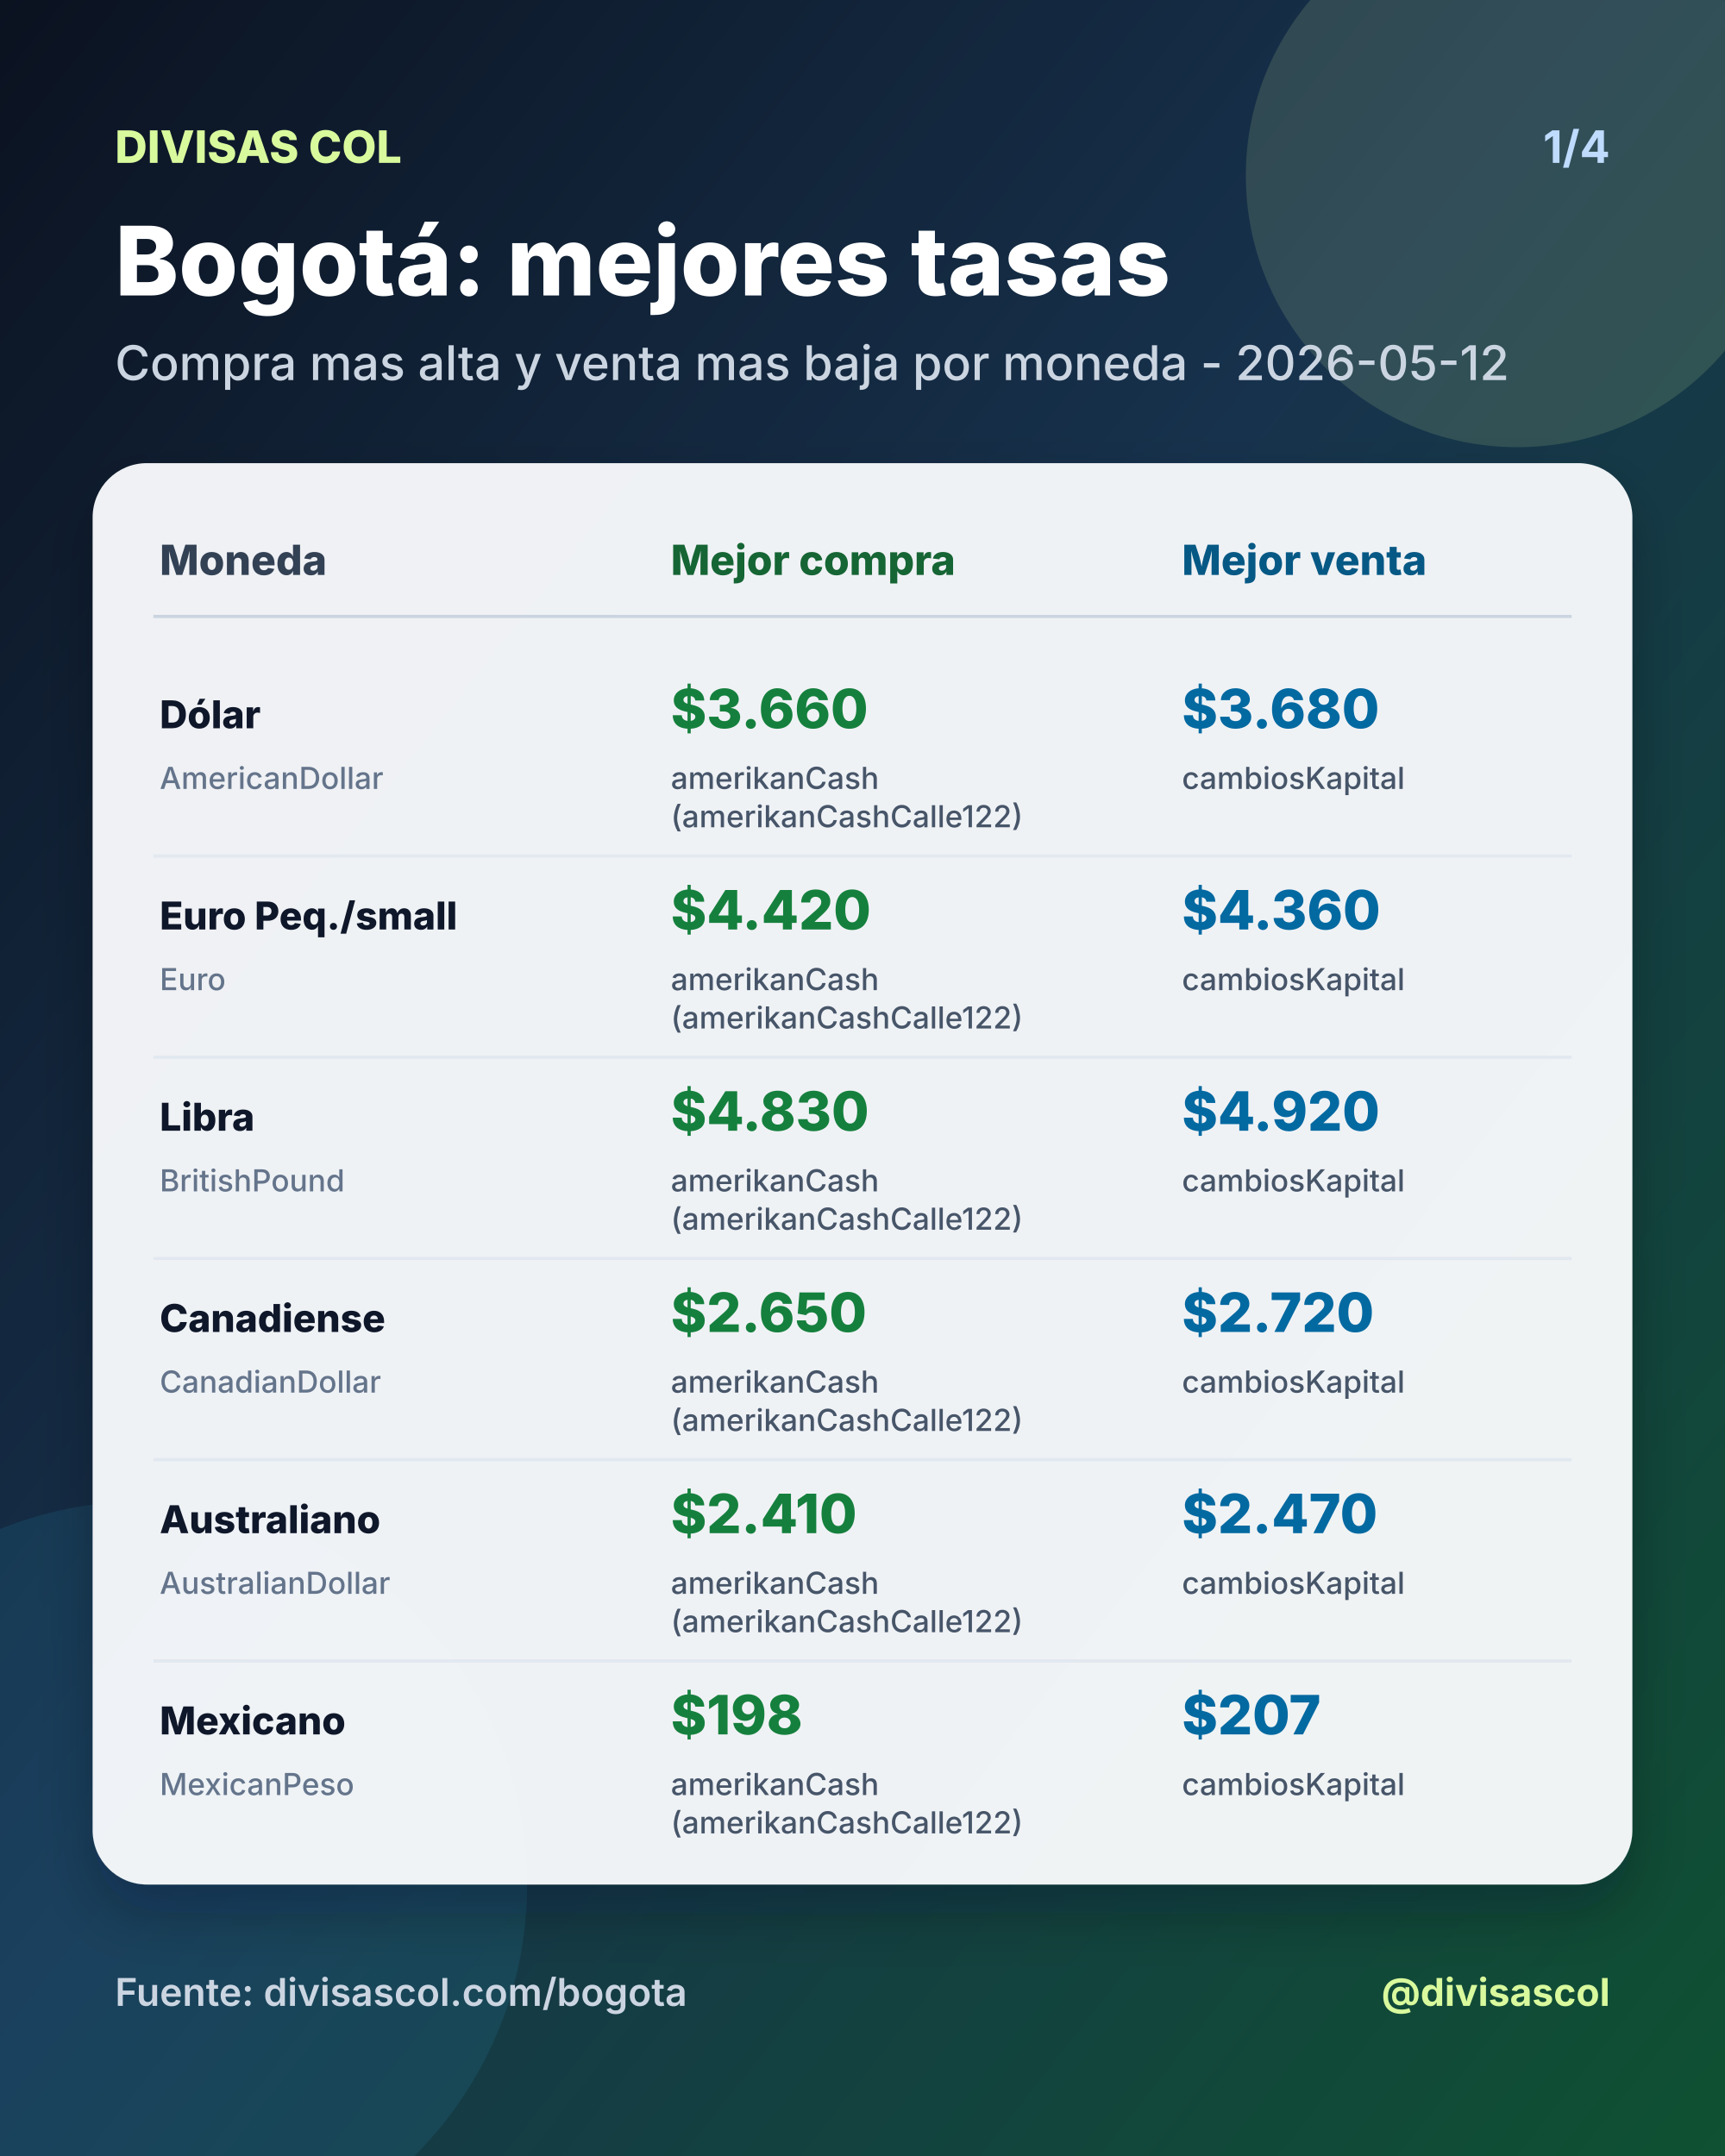
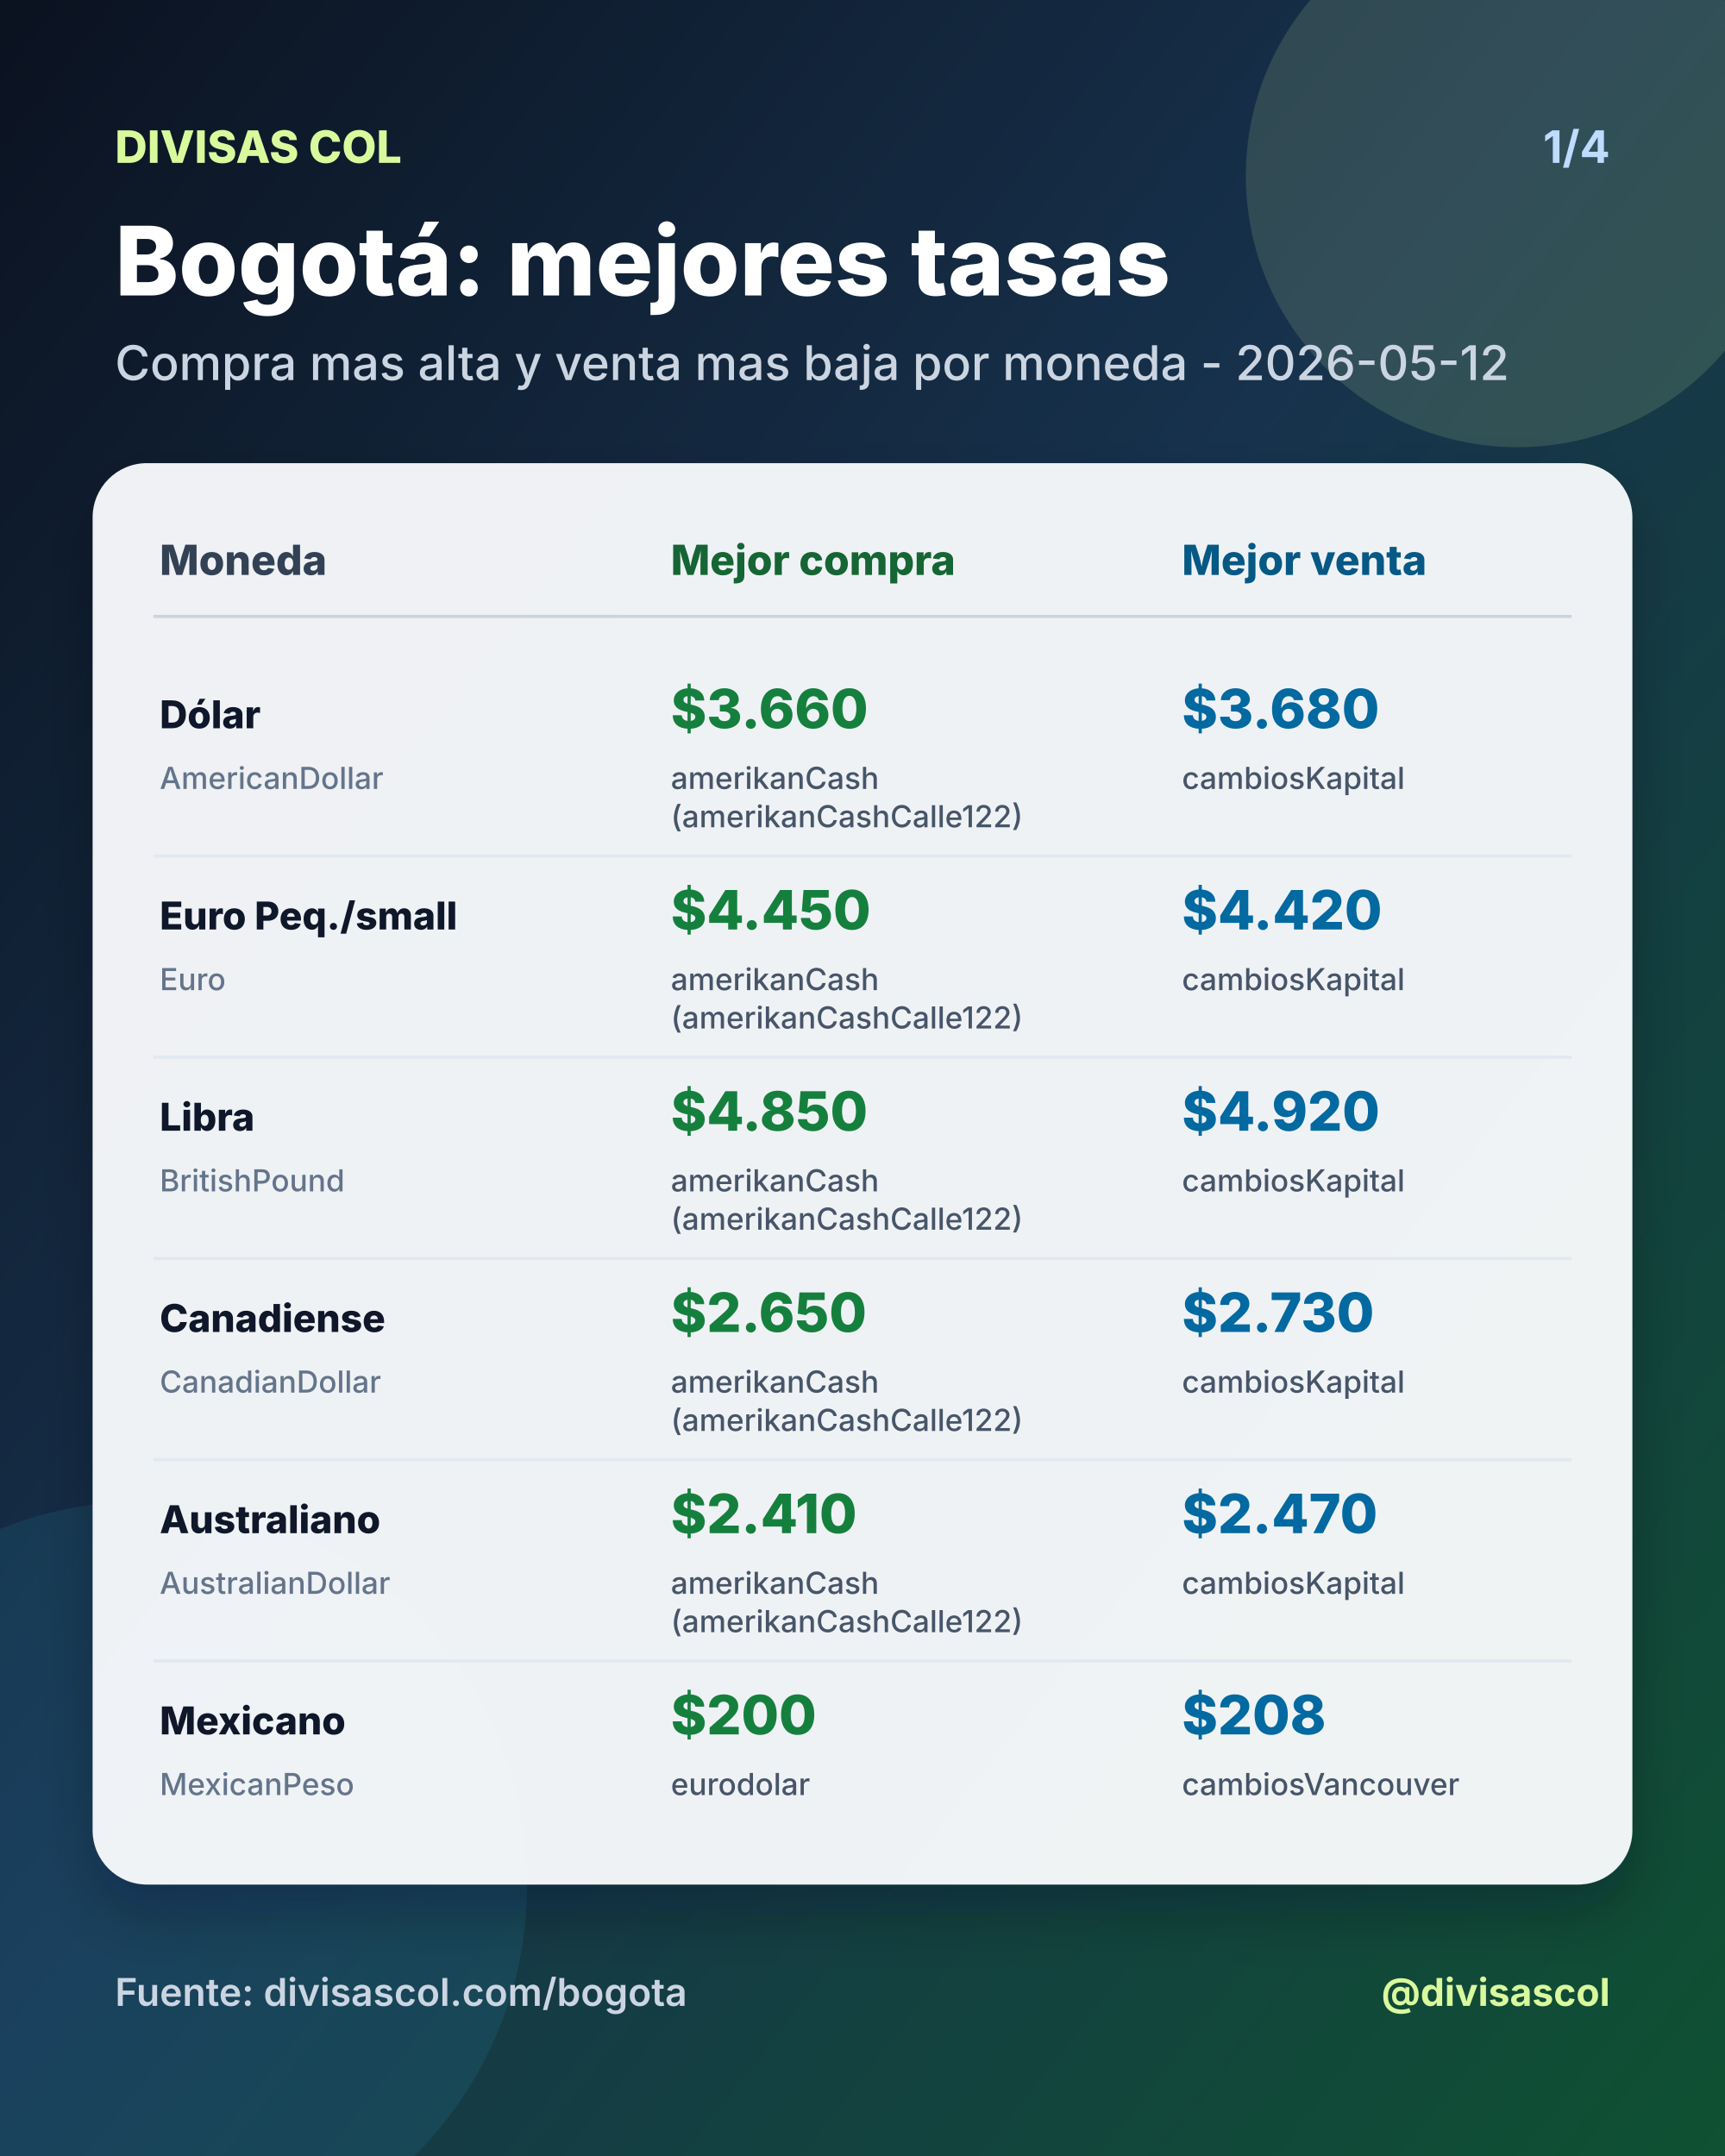
<svg xmlns="http://www.w3.org/2000/svg" width="1080" height="1350" viewBox="0 0 1080 1350">
  <defs>
    <linearGradient id="bg" x1="0" y1="0" x2="1" y2="1">
      <stop offset="0%" stop-color="#0b1220" />
      <stop offset="46%" stop-color="#17324d" />
      <stop offset="100%" stop-color="#0f5132" />
    </linearGradient>
    <filter id="shadow" x="-20%" y="-20%" width="140%" height="140%">
      <feDropShadow dx="0" dy="18" stdDeviation="18" flood-color="#020617" flood-opacity="0.28" />
    </filter>
  </defs>
  <rect width="1080" height="1350" fill="url(#bg)" />
  <circle cx="950" cy="110" r="170" fill="#d9f99d" opacity="0.14" />
  <circle cx="90" cy="1180" r="240" fill="#38bdf8" opacity="0.10" />
  <text x="72" y="102" fill="#d9f99d" font-size="28" font-family="Inter, Arial, sans-serif" font-weight="800" text-anchor="start">DIVISAS COL</text>
  <text x="1008" y="102" fill="#bfdbfe" font-size="28" font-family="Inter, Arial, sans-serif" font-weight="700" text-anchor="end">1/4</text>
  <text x="72" y="185" fill="#ffffff" font-size="60" font-family="Inter, Arial, sans-serif" font-weight="800" text-anchor="start">Bogotá: mejores tasas</text>
  <text x="72" y="238" fill="#cbd5e1" font-size="30" font-family="Inter, Arial, sans-serif" font-weight="500" text-anchor="start">Compra mas alta y venta mas baja por moneda - 2026-05-12</text>
  <rect x="58" y="290" width="964" height="890" rx="34" fill="#f8fafc" opacity="0.96" filter="url(#shadow)" />
  <text x="100" y="360" fill="#334155" font-size="26" font-family="Inter, Arial, sans-serif" font-weight="800" text-anchor="start">Moneda</text>
  <text x="420" y="360" fill="#166534" font-size="26" font-family="Inter, Arial, sans-serif" font-weight="800" text-anchor="start">Mejor compra</text>
  <text x="740" y="360" fill="#075985" font-size="26" font-family="Inter, Arial, sans-serif" font-weight="800" text-anchor="start">Mejor venta</text>
  <line x1="96" y1="386" x2="984" y2="386" stroke="#cbd5e1" stroke-width="2" />
  <text x="100" y="456" fill="#0f172a" font-size="24" font-family="Inter, Arial, sans-serif" font-weight="800" text-anchor="start">Dólar</text>
  <text x="100" y="494" fill="#64748b" font-size="19" font-family="Inter, Arial, sans-serif" font-weight="500" text-anchor="start">AmericanDollar</text>
  <text x="420" y="456" fill="#15803d" font-size="34" font-family="Inter, Arial, sans-serif" font-weight="800" text-anchor="start">$3.660</text>
  <text x="420" y="494" fill="#475569" font-size="19" font-family="Inter, Arial, sans-serif" font-weight="500" text-anchor="start">amerikanCash</text>
  <text x="420" y="518" fill="#475569" font-size="19" font-family="Inter, Arial, sans-serif" font-weight="500" text-anchor="start">(amerikanCashCalle122)</text>
  <text x="740" y="456" fill="#0369a1" font-size="34" font-family="Inter, Arial, sans-serif" font-weight="800" text-anchor="start">$3.680</text>
  <text x="740" y="494" fill="#475569" font-size="19" font-family="Inter, Arial, sans-serif" font-weight="500" text-anchor="start">cambiosKapital</text>
  <line x1="96" y1="536" x2="984" y2="536" stroke="#e2e8f0" stroke-width="2" />
  <text x="100" y="582" fill="#0f172a" font-size="24" font-family="Inter, Arial, sans-serif" font-weight="800" text-anchor="start">Euro Peq./small</text>
  <text x="100" y="620" fill="#64748b" font-size="19" font-family="Inter, Arial, sans-serif" font-weight="500" text-anchor="start">Euro</text>
-   <text x="420" y="582" fill="#15803d" font-size="34" font-family="Inter, Arial, sans-serif" font-weight="800" text-anchor="start">$4.420</text>
+   <text x="420" y="582" fill="#15803d" font-size="34" font-family="Inter, Arial, sans-serif" font-weight="800" text-anchor="start">$4.450</text>
  <text x="420" y="620" fill="#475569" font-size="19" font-family="Inter, Arial, sans-serif" font-weight="500" text-anchor="start">amerikanCash</text>
  <text x="420" y="644" fill="#475569" font-size="19" font-family="Inter, Arial, sans-serif" font-weight="500" text-anchor="start">(amerikanCashCalle122)</text>
-   <text x="740" y="582" fill="#0369a1" font-size="34" font-family="Inter, Arial, sans-serif" font-weight="800" text-anchor="start">$4.360</text>
+   <text x="740" y="582" fill="#0369a1" font-size="34" font-family="Inter, Arial, sans-serif" font-weight="800" text-anchor="start">$4.420</text>
  <text x="740" y="620" fill="#475569" font-size="19" font-family="Inter, Arial, sans-serif" font-weight="500" text-anchor="start">cambiosKapital</text>
  <line x1="96" y1="662" x2="984" y2="662" stroke="#e2e8f0" stroke-width="2" />
  <text x="100" y="708" fill="#0f172a" font-size="24" font-family="Inter, Arial, sans-serif" font-weight="800" text-anchor="start">Libra</text>
  <text x="100" y="746" fill="#64748b" font-size="19" font-family="Inter, Arial, sans-serif" font-weight="500" text-anchor="start">BritishPound</text>
-   <text x="420" y="708" fill="#15803d" font-size="34" font-family="Inter, Arial, sans-serif" font-weight="800" text-anchor="start">$4.830</text>
+   <text x="420" y="708" fill="#15803d" font-size="34" font-family="Inter, Arial, sans-serif" font-weight="800" text-anchor="start">$4.850</text>
  <text x="420" y="746" fill="#475569" font-size="19" font-family="Inter, Arial, sans-serif" font-weight="500" text-anchor="start">amerikanCash</text>
  <text x="420" y="770" fill="#475569" font-size="19" font-family="Inter, Arial, sans-serif" font-weight="500" text-anchor="start">(amerikanCashCalle122)</text>
  <text x="740" y="708" fill="#0369a1" font-size="34" font-family="Inter, Arial, sans-serif" font-weight="800" text-anchor="start">$4.920</text>
  <text x="740" y="746" fill="#475569" font-size="19" font-family="Inter, Arial, sans-serif" font-weight="500" text-anchor="start">cambiosKapital</text>
  <line x1="96" y1="788" x2="984" y2="788" stroke="#e2e8f0" stroke-width="2" />
  <text x="100" y="834" fill="#0f172a" font-size="24" font-family="Inter, Arial, sans-serif" font-weight="800" text-anchor="start">Canadiense</text>
  <text x="100" y="872" fill="#64748b" font-size="19" font-family="Inter, Arial, sans-serif" font-weight="500" text-anchor="start">CanadianDollar</text>
  <text x="420" y="834" fill="#15803d" font-size="34" font-family="Inter, Arial, sans-serif" font-weight="800" text-anchor="start">$2.650</text>
  <text x="420" y="872" fill="#475569" font-size="19" font-family="Inter, Arial, sans-serif" font-weight="500" text-anchor="start">amerikanCash</text>
  <text x="420" y="896" fill="#475569" font-size="19" font-family="Inter, Arial, sans-serif" font-weight="500" text-anchor="start">(amerikanCashCalle122)</text>
-   <text x="740" y="834" fill="#0369a1" font-size="34" font-family="Inter, Arial, sans-serif" font-weight="800" text-anchor="start">$2.720</text>
+   <text x="740" y="834" fill="#0369a1" font-size="34" font-family="Inter, Arial, sans-serif" font-weight="800" text-anchor="start">$2.730</text>
  <text x="740" y="872" fill="#475569" font-size="19" font-family="Inter, Arial, sans-serif" font-weight="500" text-anchor="start">cambiosKapital</text>
  <line x1="96" y1="914" x2="984" y2="914" stroke="#e2e8f0" stroke-width="2" />
  <text x="100" y="960" fill="#0f172a" font-size="24" font-family="Inter, Arial, sans-serif" font-weight="800" text-anchor="start">Australiano</text>
  <text x="100" y="998" fill="#64748b" font-size="19" font-family="Inter, Arial, sans-serif" font-weight="500" text-anchor="start">AustralianDollar</text>
  <text x="420" y="960" fill="#15803d" font-size="34" font-family="Inter, Arial, sans-serif" font-weight="800" text-anchor="start">$2.410</text>
  <text x="420" y="998" fill="#475569" font-size="19" font-family="Inter, Arial, sans-serif" font-weight="500" text-anchor="start">amerikanCash</text>
  <text x="420" y="1022" fill="#475569" font-size="19" font-family="Inter, Arial, sans-serif" font-weight="500" text-anchor="start">(amerikanCashCalle122)</text>
  <text x="740" y="960" fill="#0369a1" font-size="34" font-family="Inter, Arial, sans-serif" font-weight="800" text-anchor="start">$2.470</text>
  <text x="740" y="998" fill="#475569" font-size="19" font-family="Inter, Arial, sans-serif" font-weight="500" text-anchor="start">cambiosKapital</text>
  <line x1="96" y1="1040" x2="984" y2="1040" stroke="#e2e8f0" stroke-width="2" />
  <text x="100" y="1086" fill="#0f172a" font-size="24" font-family="Inter, Arial, sans-serif" font-weight="800" text-anchor="start">Mexicano</text>
  <text x="100" y="1124" fill="#64748b" font-size="19" font-family="Inter, Arial, sans-serif" font-weight="500" text-anchor="start">MexicanPeso</text>
-   <text x="420" y="1086" fill="#15803d" font-size="34" font-family="Inter, Arial, sans-serif" font-weight="800" text-anchor="start">$198</text>
-   <text x="420" y="1124" fill="#475569" font-size="19" font-family="Inter, Arial, sans-serif" font-weight="500" text-anchor="start">amerikanCash</text>
-   <text x="420" y="1148" fill="#475569" font-size="19" font-family="Inter, Arial, sans-serif" font-weight="500" text-anchor="start">(amerikanCashCalle122)</text>
-   <text x="740" y="1086" fill="#0369a1" font-size="34" font-family="Inter, Arial, sans-serif" font-weight="800" text-anchor="start">$207</text>
-   <text x="740" y="1124" fill="#475569" font-size="19" font-family="Inter, Arial, sans-serif" font-weight="500" text-anchor="start">cambiosKapital</text>
+   <text x="420" y="1086" fill="#15803d" font-size="34" font-family="Inter, Arial, sans-serif" font-weight="800" text-anchor="start">$200</text>
+   <text x="420" y="1124" fill="#475569" font-size="19" font-family="Inter, Arial, sans-serif" font-weight="500" text-anchor="start">eurodolar</text>
+   <text x="740" y="1086" fill="#0369a1" font-size="34" font-family="Inter, Arial, sans-serif" font-weight="800" text-anchor="start">$208</text>
+   <text x="740" y="1124" fill="#475569" font-size="19" font-family="Inter, Arial, sans-serif" font-weight="500" text-anchor="start">cambiosVancouver</text>
  <text x="72" y="1256" fill="#cbd5e1" font-size="24" font-family="Inter, Arial, sans-serif" font-weight="600" text-anchor="start">Fuente: divisascol.com/bogota</text>
  <text x="1008" y="1256" fill="#d9f99d" font-size="24" font-family="Inter, Arial, sans-serif" font-weight="700" text-anchor="end">@divisascol</text>
</svg>
